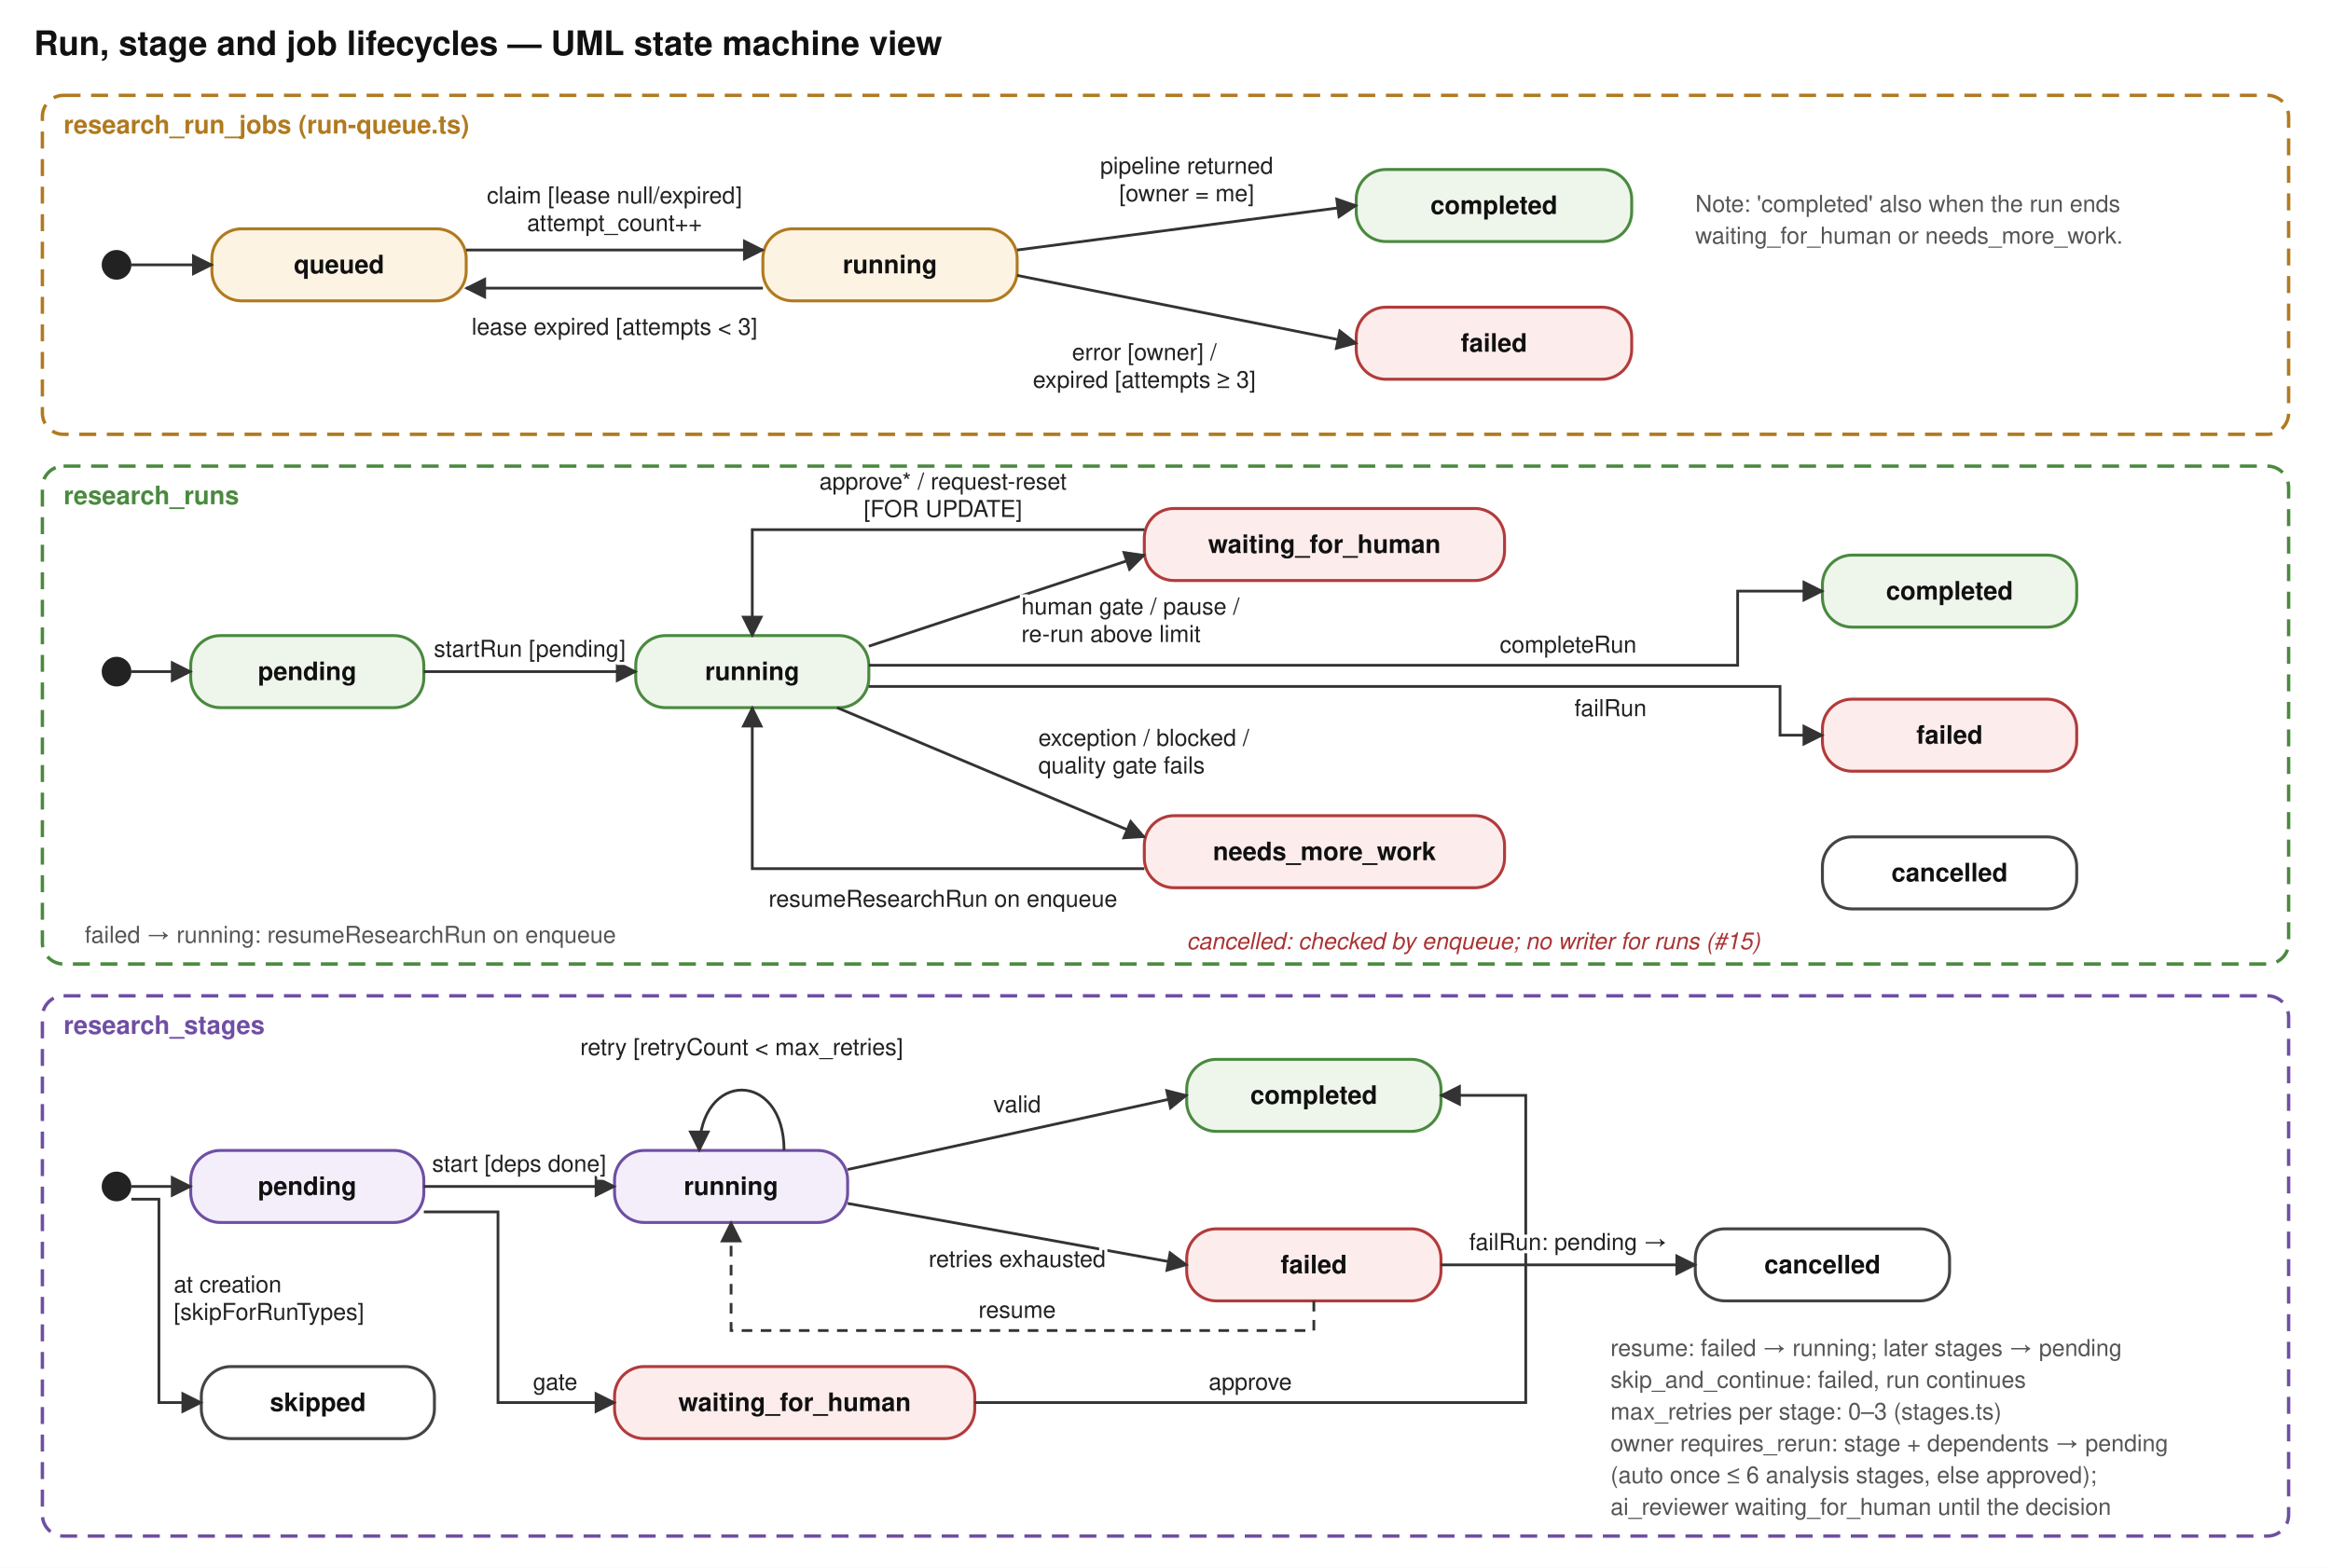
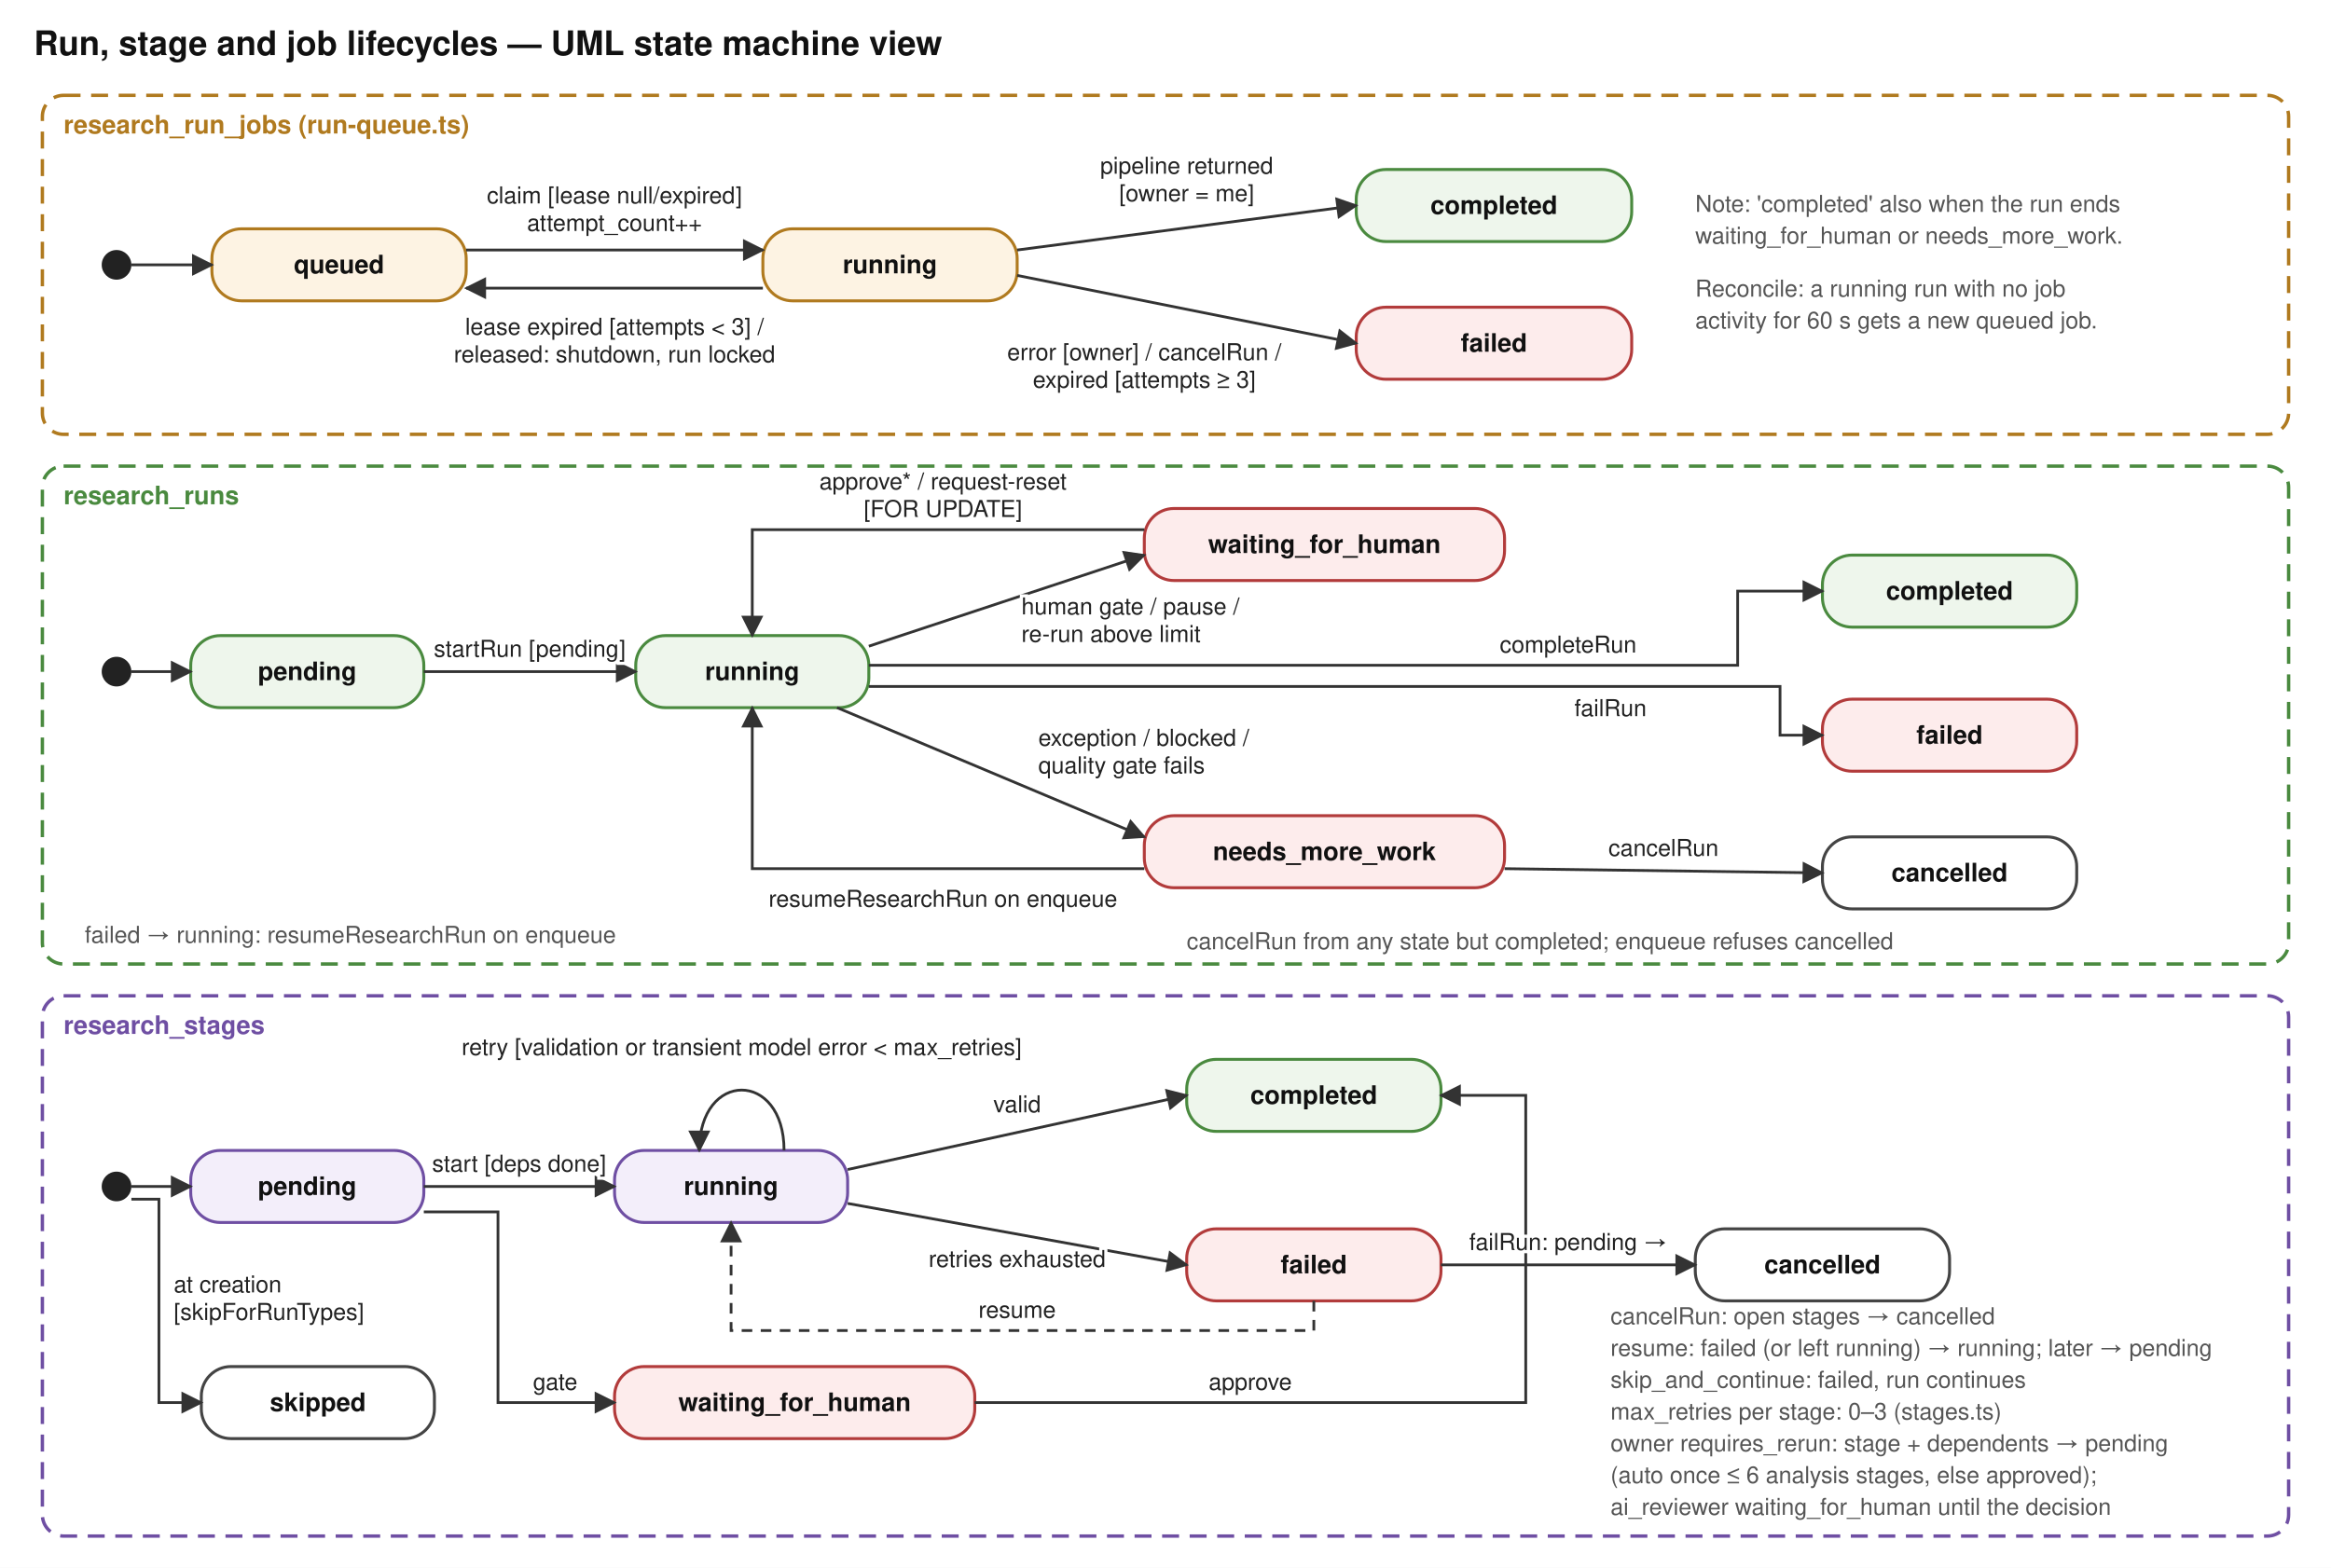
<svg xmlns="http://www.w3.org/2000/svg" viewBox="0 0 1100 740" width="1100" height="740" role="img" aria-labelledby="t d" font-family="Helvetica, Arial, sans-serif" font-size="13">
  <defs>
    <marker id="a" viewBox="0 0 10 10" refX="9" refY="5" markerWidth="8" markerHeight="8" orient="auto-start-reverse">
      <path d="M0,0 L10,5 L0,10 z" fill="#333" />
    </marker>
    <marker id="o" viewBox="0 0 10 10" refX="9" refY="5" markerWidth="9" markerHeight="9" orient="auto-start-reverse">
      <path d="M0,0 L10,5 L0,10" fill="none" stroke="#333" />
    </marker>
  </defs>
  <rect x="0" y="0" width="1100" height="740" fill="#ffffff" />
  <text x="16" y="26" font-size="16" font-weight="bold" fill="#111">Run, stage and job lifecycles — UML state machine view</text>
  <rect x="20" y="45" width="1060" height="160" rx="10" fill="none" stroke="#b07a1f" stroke-width="1.6" stroke-dasharray="8 5" />
  <text x="30" y="63" font-size="12" font-weight="bold" text-anchor="start" fill="#b07a1f">research_run_jobs (run-queue.ts)</text>
  <circle cx="55" cy="125" r="7" fill="#222" />
  <rect x="100" y="108" width="120" height="34" rx="14" fill="#fdf3e3" stroke="#b07a1f" stroke-width="1.4" />
  <text x="160.0" y="129.0" font-size="12" font-weight="bold" text-anchor="middle" fill="#111">queued</text>
  <rect x="360" y="108" width="120" height="34" rx="14" fill="#fdf3e3" stroke="#b07a1f" stroke-width="1.4" />
  <text x="420.0" y="129.0" font-size="12" font-weight="bold" text-anchor="middle" fill="#111">running</text>
  <rect x="640" y="80" width="130" height="34" rx="14" fill="#eef6ec" stroke="#4a8a3f" stroke-width="1.4" />
  <text x="705.0" y="101.0" font-size="12" font-weight="bold" text-anchor="middle" fill="#111">completed</text>
  <rect x="640" y="145" width="130" height="34" rx="14" fill="#fdecec" stroke="#b23b3b" stroke-width="1.4" />
  <text x="705.0" y="166.0" font-size="12" font-weight="bold" text-anchor="middle" fill="#111">failed</text>
  <path d="M62,125 L100,125" fill="none" stroke="#333" stroke-width="1.3" marker-end="url(#a)" />
  <path d="M220,118 L360,118" fill="none" stroke="#333" stroke-width="1.3" marker-end="url(#a)" />
  <text x="290" y="96" font-size="11" text-anchor="middle" fill="#222" stroke="#ffffff" stroke-width="3" paint-order="stroke">claim [lease null/expired]</text>
  <text x="290" y="109" font-size="11" text-anchor="middle" fill="#222" stroke="#ffffff" stroke-width="3" paint-order="stroke">attempt_count++</text>
  <path d="M360,136 L220,136" fill="none" stroke="#333" stroke-width="1.3" marker-end="url(#a)" />
-   <text x="290" y="158" font-size="11" text-anchor="middle" fill="#222" stroke="#ffffff" stroke-width="3" paint-order="stroke">lease expired [attempts &lt; 3]</text>
+   <text x="290" y="158" font-size="11" text-anchor="middle" fill="#222" stroke="#ffffff" stroke-width="3" paint-order="stroke">lease expired [attempts &lt; 3] /</text>
+   <text x="290" y="171" font-size="11" text-anchor="middle" fill="#222" stroke="#ffffff" stroke-width="3" paint-order="stroke">released: shutdown, run locked</text>
  <path d="M480,118 L640,97" fill="none" stroke="#333" stroke-width="1.3" marker-end="url(#a)" />
  <text x="560" y="82" font-size="11" text-anchor="middle" fill="#222" stroke="#ffffff" stroke-width="3" paint-order="stroke">pipeline returned</text>
  <text x="560" y="95" font-size="11" text-anchor="middle" fill="#222" stroke="#ffffff" stroke-width="3" paint-order="stroke">[owner = me]</text>
  <path d="M480,130 L640,162" fill="none" stroke="#333" stroke-width="1.3" marker-end="url(#a)" />
-   <text x="540" y="170" font-size="11" text-anchor="middle" fill="#222" stroke="#ffffff" stroke-width="3" paint-order="stroke">error [owner] /</text>
+   <text x="540" y="170" font-size="11" text-anchor="middle" fill="#222" stroke="#ffffff" stroke-width="3" paint-order="stroke">error [owner] / cancelRun /</text>
  <text x="540" y="183" font-size="11" text-anchor="middle" fill="#222" stroke="#ffffff" stroke-width="3" paint-order="stroke">expired [attempts ≥ 3]</text>
  <text x="800" y="100" font-size="11" font-weight="normal" text-anchor="start" fill="#555">Note: 'completed' also when the run ends</text>
  <text x="800" y="115" font-size="11" font-weight="normal" text-anchor="start" fill="#555">waiting_for_human or needs_more_work.</text>
+   <text x="800" y="140" font-size="11" font-weight="normal" text-anchor="start" fill="#555">Reconcile: a running run with no job</text>
+   <text x="800" y="155" font-size="11" font-weight="normal" text-anchor="start" fill="#555">activity for 60 s gets a new queued job.</text>
  <rect x="20" y="220" width="1060" height="235" rx="10" fill="none" stroke="#4a8a3f" stroke-width="1.6" stroke-dasharray="8 5" />
  <text x="30" y="238" font-size="12" font-weight="bold" text-anchor="start" fill="#4a8a3f">research_runs</text>
  <circle cx="55" cy="317" r="7" fill="#222" />
  <rect x="90" y="300" width="110" height="34" rx="14" fill="#eef6ec" stroke="#4a8a3f" stroke-width="1.4" />
  <text x="145.0" y="321.0" font-size="12" font-weight="bold" text-anchor="middle" fill="#111">pending</text>
  <rect x="300" y="300" width="110" height="34" rx="14" fill="#eef6ec" stroke="#4a8a3f" stroke-width="1.4" />
  <text x="355.0" y="321.0" font-size="12" font-weight="bold" text-anchor="middle" fill="#111">running</text>
  <rect x="540" y="240" width="170" height="34" rx="14" fill="#fdecec" stroke="#b23b3b" stroke-width="1.4" />
  <text x="625.0" y="261.0" font-size="12" font-weight="bold" text-anchor="middle" fill="#111">waiting_for_human</text>
  <rect x="540" y="385" width="170" height="34" rx="14" fill="#fdecec" stroke="#b23b3b" stroke-width="1.4" />
  <text x="625.0" y="406.0" font-size="12" font-weight="bold" text-anchor="middle" fill="#111">needs_more_work</text>
  <rect x="860" y="262" width="120" height="34" rx="14" fill="#eef6ec" stroke="#4a8a3f" stroke-width="1.4" />
  <text x="920.0" y="283.0" font-size="12" font-weight="bold" text-anchor="middle" fill="#111">completed</text>
  <rect x="860" y="330" width="120" height="34" rx="14" fill="#fdecec" stroke="#b23b3b" stroke-width="1.4" />
  <text x="920.0" y="351.0" font-size="12" font-weight="bold" text-anchor="middle" fill="#111">failed</text>
  <rect x="860" y="395" width="120" height="34" rx="14" fill="#ffffff" stroke="#444444" stroke-width="1.4" />
  <text x="920.0" y="416.0" font-size="12" font-weight="bold" text-anchor="middle" fill="#111">cancelled</text>
  <path d="M62,317 L90,317" fill="none" stroke="#333" stroke-width="1.3" marker-end="url(#a)" />
  <path d="M200,317 L300,317" fill="none" stroke="#333" stroke-width="1.3" marker-end="url(#a)" />
  <text x="250" y="310" font-size="11" text-anchor="middle" fill="#222" stroke="#ffffff" stroke-width="3" paint-order="stroke">startRun [pending]</text>
  <path d="M410,305 L540,262" fill="none" stroke="#333" stroke-width="1.3" marker-end="url(#a)" />
  <text x="482" y="290" font-size="11" text-anchor="start" fill="#222" stroke="#ffffff" stroke-width="3" paint-order="stroke">human gate / pause /</text>
  <text x="482" y="303" font-size="11" text-anchor="start" fill="#222" stroke="#ffffff" stroke-width="3" paint-order="stroke">re-run above limit</text>
  <path d="M540,250 L355,250 L355,300" fill="none" stroke="#333" stroke-width="1.3" marker-end="url(#a)" />
  <text x="445" y="231" font-size="11" text-anchor="middle" fill="#222" stroke="#ffffff" stroke-width="3" paint-order="stroke">approve* / request-reset</text>
  <text x="445" y="244" font-size="11" text-anchor="middle" fill="#222" stroke="#ffffff" stroke-width="3" paint-order="stroke">[FOR UPDATE]</text>
  <path d="M395,334 L540,395" fill="none" stroke="#333" stroke-width="1.3" marker-end="url(#a)" />
  <text x="490" y="352" font-size="11" text-anchor="start" fill="#222" stroke="#ffffff" stroke-width="3" paint-order="stroke">exception / blocked /</text>
  <text x="490" y="365" font-size="11" text-anchor="start" fill="#222" stroke="#ffffff" stroke-width="3" paint-order="stroke">quality gate fails</text>
  <path d="M540,410 L355,410 L355,334" fill="none" stroke="#333" stroke-width="1.3" marker-end="url(#a)" />
  <text x="445" y="428" font-size="11" text-anchor="middle" fill="#222" stroke="#ffffff" stroke-width="3" paint-order="stroke">resumeResearchRun on enqueue</text>
  <path d="M410,314 L820,314 L820,279 L860,279" fill="none" stroke="#333" stroke-width="1.3" marker-end="url(#a)" />
  <text x="740" y="308" font-size="11" text-anchor="middle" fill="#222" stroke="#ffffff" stroke-width="3" paint-order="stroke">completeRun</text>
  <path d="M410,324 L840,324 L840,347 L860,347" fill="none" stroke="#333" stroke-width="1.3" marker-end="url(#a)" />
  <text x="760" y="338" font-size="11" text-anchor="middle" fill="#222" stroke="#ffffff" stroke-width="3" paint-order="stroke">failRun</text>
  <text x="40" y="445" font-size="11" font-weight="normal" text-anchor="start" fill="#555">failed → running: resumeResearchRun on enqueue</text>
-   <text x="560" y="448" font-size="11" font-weight="normal" text-anchor="start" fill="#a33" font-style="italic">cancelled: checked by enqueue; no writer for runs (#15)</text>
+   <path d="M710,410 L860,412" fill="none" stroke="#333" stroke-width="1.3" marker-end="url(#a)" />
+   <text x="785" y="404" font-size="11" text-anchor="middle" fill="#222" stroke="#ffffff" stroke-width="3" paint-order="stroke">cancelRun</text>
+   <text x="560" y="448" font-size="11" font-weight="normal" text-anchor="start" fill="#555">cancelRun from any state but completed; enqueue refuses cancelled</text>
  <rect x="20" y="470" width="1060" height="255" rx="10" fill="none" stroke="#6f4fa3" stroke-width="1.6" stroke-dasharray="8 5" />
  <text x="30" y="488" font-size="12" font-weight="bold" text-anchor="start" fill="#6f4fa3">research_stages</text>
  <circle cx="55" cy="560" r="7" fill="#222" />
  <rect x="90" y="543" width="110" height="34" rx="14" fill="#f3eefa" stroke="#6f4fa3" stroke-width="1.4" />
  <text x="145.0" y="564.0" font-size="12" font-weight="bold" text-anchor="middle" fill="#111">pending</text>
  <rect x="290" y="543" width="110" height="34" rx="14" fill="#f3eefa" stroke="#6f4fa3" stroke-width="1.4" />
  <text x="345.0" y="564.0" font-size="12" font-weight="bold" text-anchor="middle" fill="#111">running</text>
  <rect x="290" y="645" width="170" height="34" rx="14" fill="#fdecec" stroke="#b23b3b" stroke-width="1.4" />
  <text x="375.0" y="666.0" font-size="12" font-weight="bold" text-anchor="middle" fill="#111">waiting_for_human</text>
  <rect x="560" y="500" width="120" height="34" rx="14" fill="#eef6ec" stroke="#4a8a3f" stroke-width="1.4" />
  <text x="620.0" y="521.0" font-size="12" font-weight="bold" text-anchor="middle" fill="#111">completed</text>
  <rect x="560" y="580" width="120" height="34" rx="14" fill="#fdecec" stroke="#b23b3b" stroke-width="1.4" />
  <text x="620.0" y="601.0" font-size="12" font-weight="bold" text-anchor="middle" fill="#111">failed</text>
  <rect x="95" y="645" width="110" height="34" rx="14" fill="#ffffff" stroke="#444444" stroke-width="1.4" />
  <text x="150.0" y="666.0" font-size="12" font-weight="bold" text-anchor="middle" fill="#111">skipped</text>
  <rect x="800" y="580" width="120" height="34" rx="14" fill="#ffffff" stroke="#444444" stroke-width="1.4" />
  <text x="860.0" y="601.0" font-size="12" font-weight="bold" text-anchor="middle" fill="#111">cancelled</text>
  <path d="M62,560 L90,560" fill="none" stroke="#333" stroke-width="1.3" marker-end="url(#a)" />
  <path d="M200,560 L290,560" fill="none" stroke="#333" stroke-width="1.3" marker-end="url(#a)" />
  <text x="245" y="553" font-size="11" text-anchor="middle" fill="#222" stroke="#ffffff" stroke-width="3" paint-order="stroke">start [deps done]</text>
  <path d="M62,566 L75,566 L75,662 L95,662" fill="none" stroke="#333" stroke-width="1.3" marker-end="url(#a)" />
  <text x="82" y="610" font-size="11" font-weight="normal" text-anchor="start" fill="#222">at creation</text>
  <text x="82" y="623" font-size="11" font-weight="normal" text-anchor="start" fill="#222">[skipForRunTypes]</text>
  <path d="M200,572 L235,572 L235,662 L290,662" fill="none" stroke="#333" stroke-width="1.3" marker-end="url(#a)" />
  <text x="262" y="656" font-size="11" text-anchor="middle" fill="#222" stroke="#ffffff" stroke-width="3" paint-order="stroke">gate</text>
  <path d="M400,552 L560,517" fill="none" stroke="#333" stroke-width="1.3" marker-end="url(#a)" />
  <text x="480" y="525" font-size="11" text-anchor="middle" fill="#222" stroke="#ffffff" stroke-width="3" paint-order="stroke">valid</text>
  <path d="M460,662 L720,662 L720,517 L680,517" fill="none" stroke="#333" stroke-width="1.3" marker-end="url(#a)" />
  <text x="590" y="656" font-size="11" text-anchor="middle" fill="#222" stroke="#ffffff" stroke-width="3" paint-order="stroke">approve</text>
  <path d="M400,568 L560,597" fill="none" stroke="#333" stroke-width="1.3" marker-end="url(#a)" />
  <text x="480" y="598" font-size="11" text-anchor="middle" fill="#222" stroke="#ffffff" stroke-width="3" paint-order="stroke">retries exhausted</text>
  <path d="M370,543 C370,505 330,505 330,543" fill="none" stroke="#333" stroke-width="1.3" marker-end="url(#a)" />
-   <text x="350" y="498" font-size="11" font-weight="normal" text-anchor="middle" fill="#222">retry [retryCount &lt; max_retries]</text>
+   <text x="350" y="498" font-size="11" font-weight="normal" text-anchor="middle" fill="#222">retry [validation or transient model error &lt; max_retries]</text>
  <path d="M680,597 L800,597" fill="none" stroke="#333" stroke-width="1.3" marker-end="url(#a)" />
  <text x="740" y="590" font-size="11" text-anchor="middle" fill="#222" stroke="#ffffff" stroke-width="3" paint-order="stroke">failRun: pending →</text>
  <path d="M620,614 L620,628 L345,628 L345,577" fill="none" stroke="#333" stroke-width="1.3" stroke-dasharray="5 4" marker-end="url(#a)" />
  <text x="480" y="622" font-size="11" text-anchor="middle" fill="#222" stroke="#ffffff" stroke-width="3" paint-order="stroke">resume</text>
-   <text x="760" y="640" font-size="11" font-weight="normal" text-anchor="start" fill="#555">resume: failed → running; later stages → pending</text>
+   <text x="760" y="625" font-size="11" font-weight="normal" text-anchor="start" fill="#555">cancelRun: open stages → cancelled</text>
+   <text x="760" y="640" font-size="11" font-weight="normal" text-anchor="start" fill="#555">resume: failed (or left running) → running; later → pending</text>
  <text x="760" y="655" font-size="11" font-weight="normal" text-anchor="start" fill="#555">skip_and_continue: failed, run continues</text>
  <text x="760" y="670" font-size="11" font-weight="normal" text-anchor="start" fill="#555">max_retries per stage: 0–3 (stages.ts)</text>
  <text x="760" y="685" font-size="11" font-weight="normal" text-anchor="start" fill="#555">owner requires_rerun: stage + dependents → pending</text>
  <text x="760" y="700" font-size="11" font-weight="normal" text-anchor="start" fill="#555">(auto once ≤ 6 analysis stages, else approved);</text>
  <text x="760" y="715" font-size="11" font-weight="normal" text-anchor="start" fill="#555">ai_reviewer waiting_for_human until the decision</text>
</svg>
